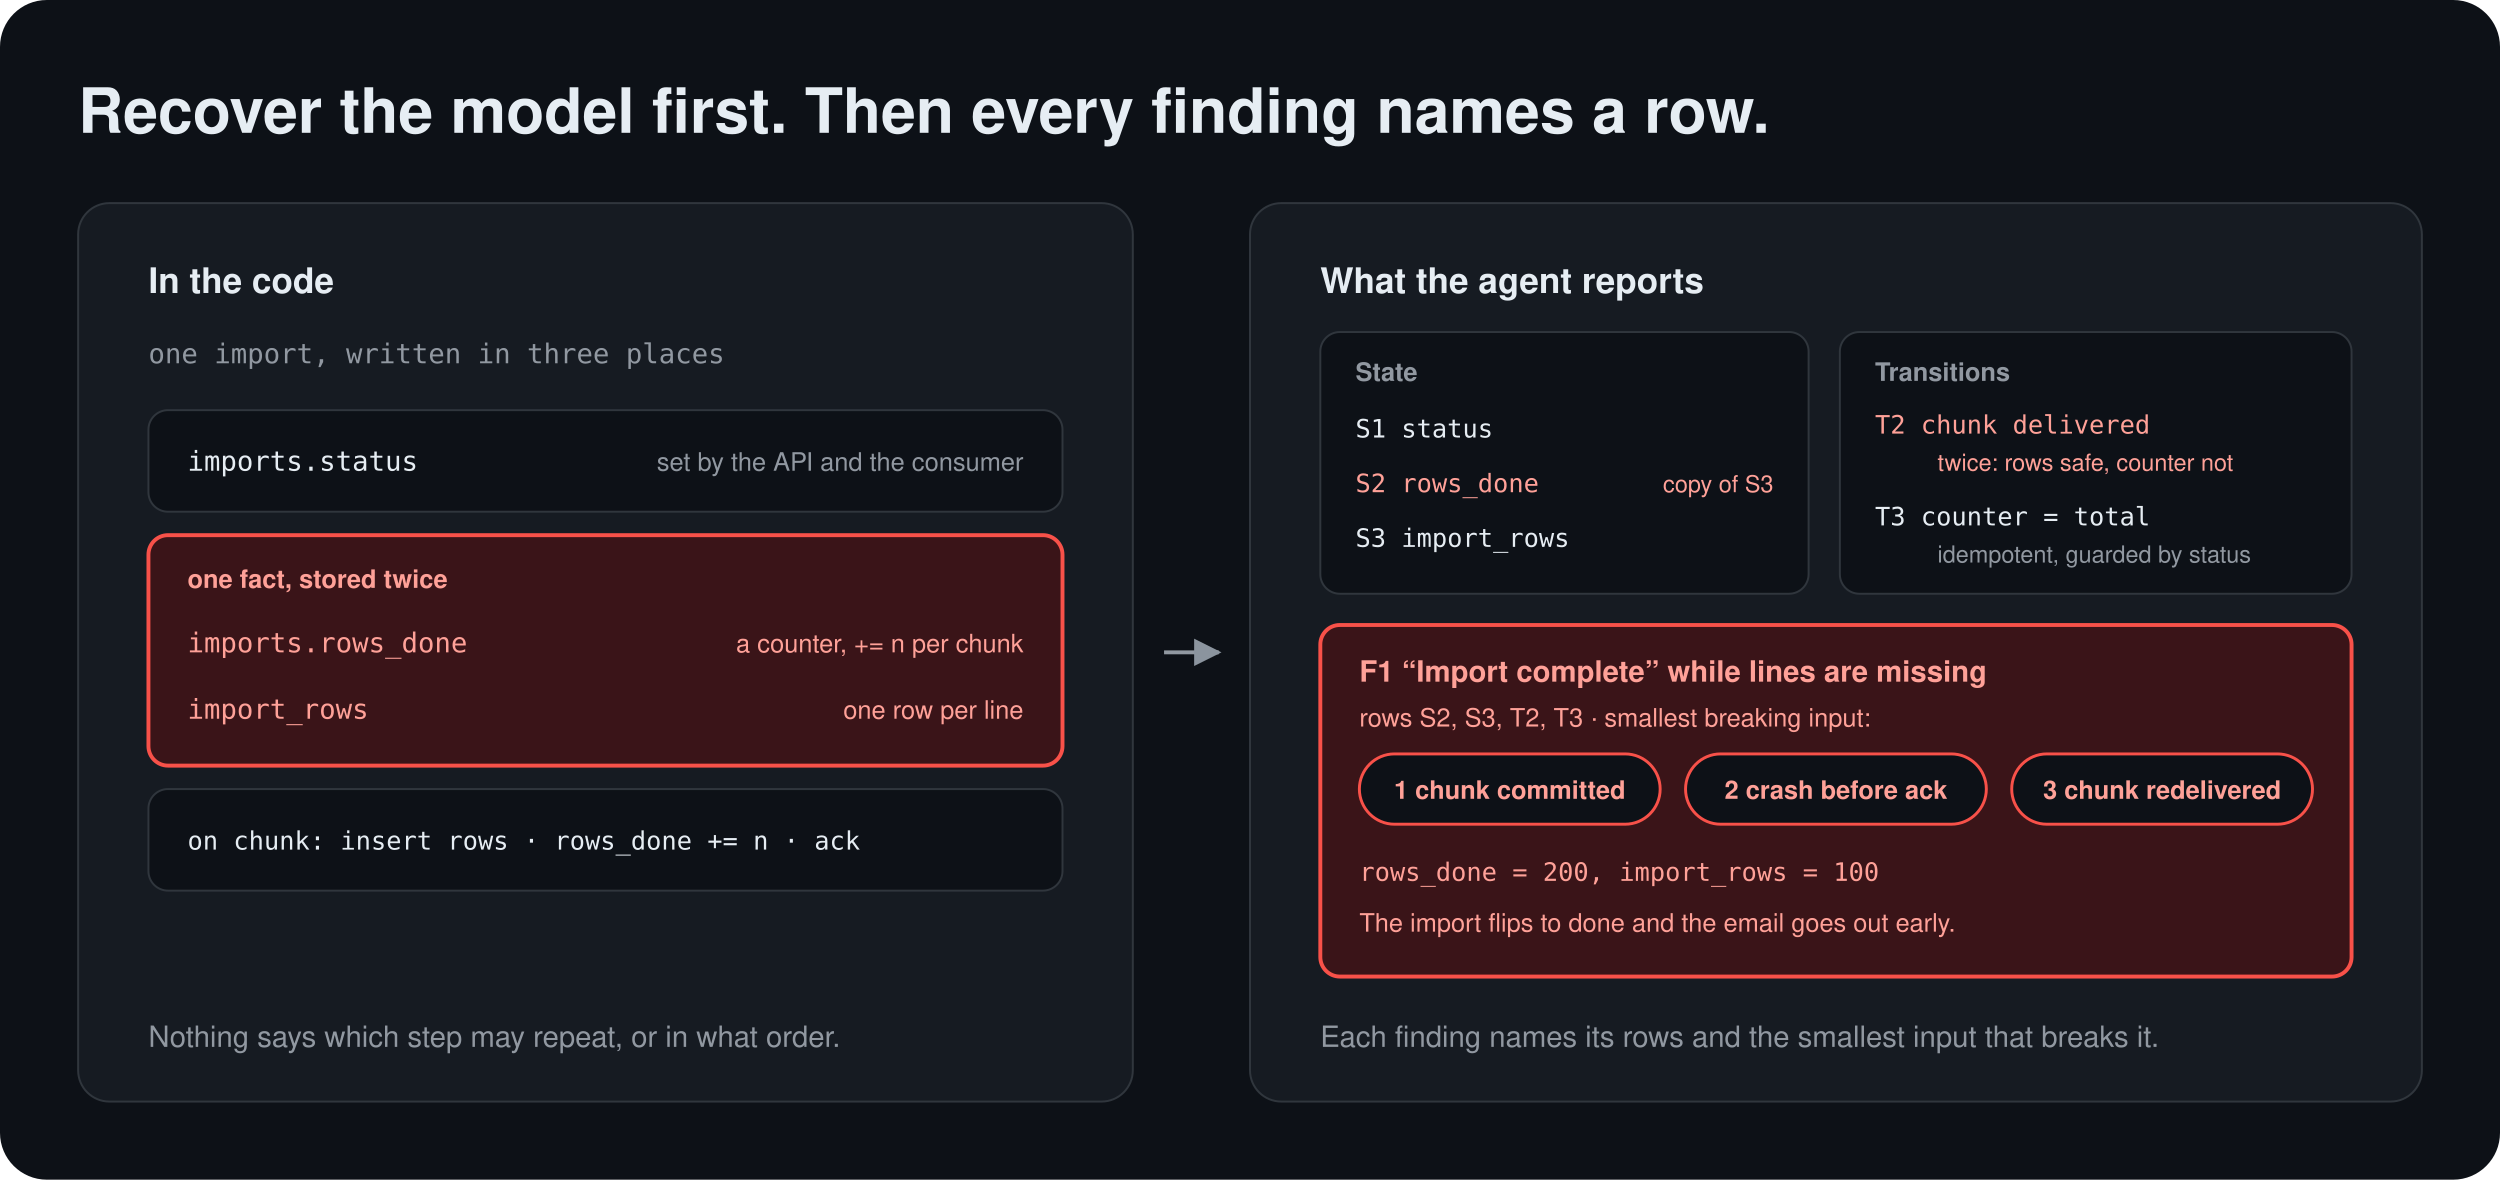
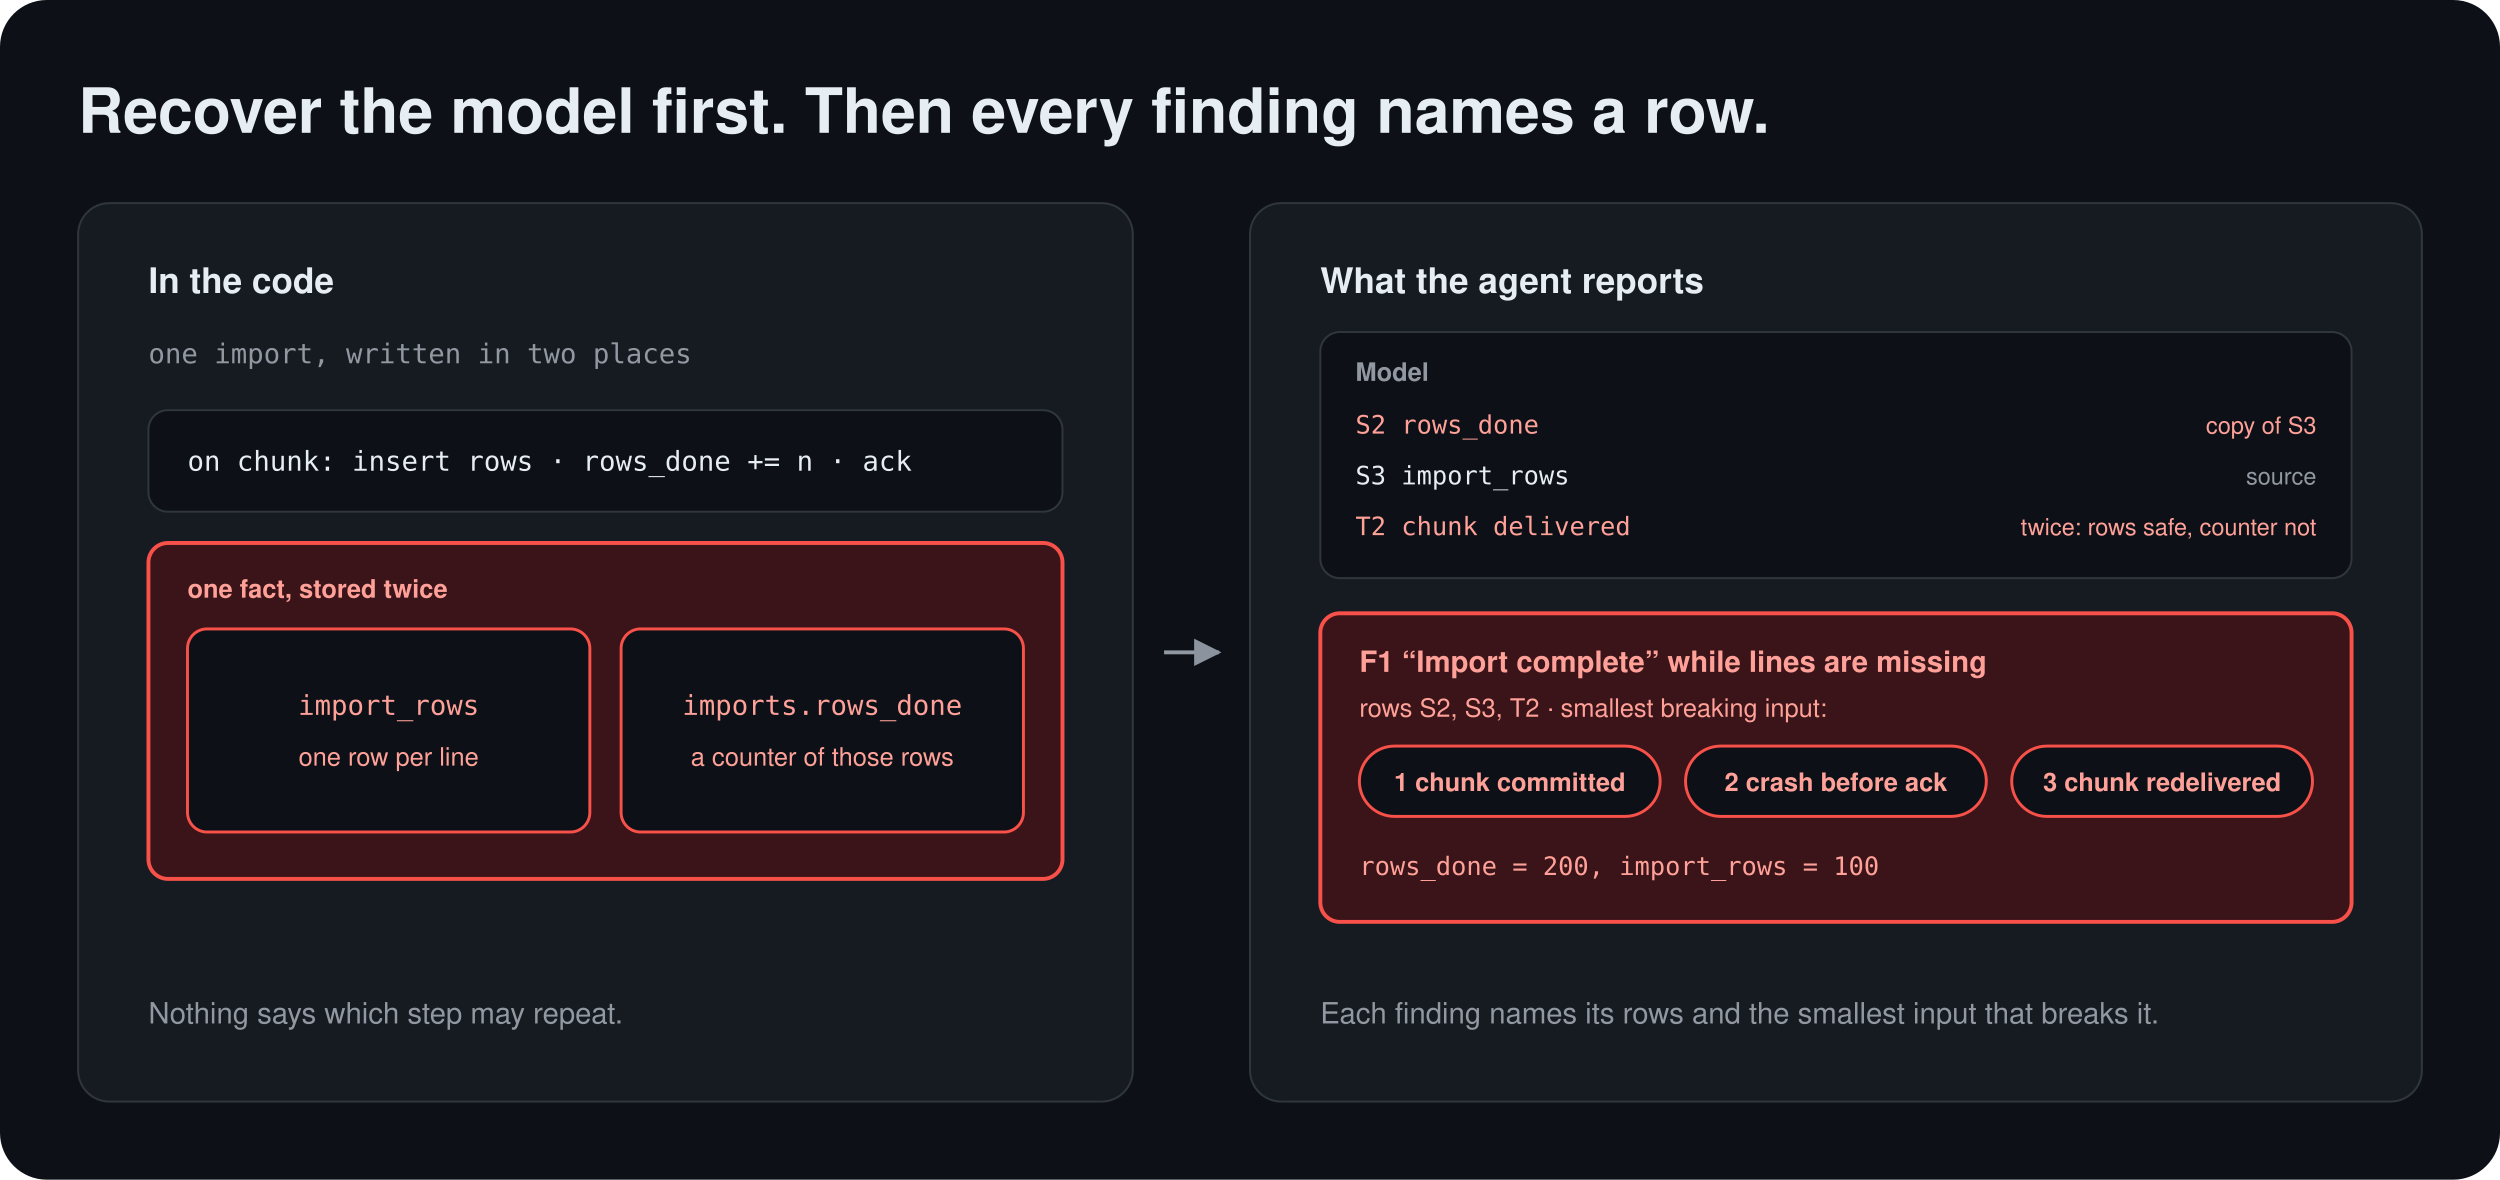
<svg xmlns="http://www.w3.org/2000/svg" width="1280" height="604" viewBox="0 0 1280 604" font-family="-apple-system, BlinkMacSystemFont, 'Segoe UI', Helvetica, Arial, sans-serif">
  <defs>
    <marker id="arrow" viewBox="0 0 10 10" refX="9" refY="5" markerWidth="7" markerHeight="7" orient="auto-start-reverse">
      <path d="M0,0 L10,5 L0,10 z" fill="#8b949e" />
    </marker>
  </defs>
  <rect width="1280" height="604" rx="24" fill="#0d1117" />
  <text x="40" y="68" font-size="32" font-weight="600" fill="#e6edf3">Recover the model first. Then every finding names a row.</text>
  <g transform="translate(0,-36)">
    <rect x="40" y="140" width="540" height="460" rx="16" fill="#161b22" stroke="#30363d" />
    <rect x="640" y="140" width="600" height="460" rx="16" fill="#161b22" stroke="#30363d" />
    <path d="M596 370 L624 370" stroke="#9198a1" stroke-width="2" marker-end="url(#arrow)" />
    <text x="76" y="186" font-size="18" font-weight="600" fill="#e6edf3">In the code</text>
-     <text x="76" y="222" font-family="ui-monospace, SFMono-Regular, Menlo, Consolas, monospace" font-size="14" fill="#9198a1">one import, written in three places</text>
+     <text x="76" y="222" font-family="ui-monospace, SFMono-Regular, Menlo, Consolas, monospace" font-size="14" fill="#9198a1">one import, written in two places</text>
    <rect x="76" y="246" width="468" height="52" rx="10" fill="#0d1117" stroke="#30363d" />
-     <text x="96" y="277" font-family="ui-monospace, SFMono-Regular, Menlo, Consolas, monospace" font-size="14" fill="#e6edf3">imports.status</text>
-     <text x="524" y="277" text-anchor="end" font-size="13" fill="#9198a1">set by the API and the consumer</text>
-     <rect x="76" y="310" width="468" height="118" rx="10" fill="#3a1418" stroke="#f85149" stroke-width="2" />
-     <text x="96" y="337" font-size="13" font-weight="600" fill="#ffa198">one fact, stored twice</text>
-     <text x="96" y="370" font-family="ui-monospace, SFMono-Regular, Menlo, Consolas, monospace" font-size="14" fill="#ffa198">imports.rows_done</text>
-     <text x="524" y="370" text-anchor="end" font-size="13" fill="#ffa198">a counter, += n per chunk</text>
-     <text x="96" y="404" font-family="ui-monospace, SFMono-Regular, Menlo, Consolas, monospace" font-size="14" fill="#ffa198">import_rows</text>
-     <text x="524" y="404" text-anchor="end" font-size="13" fill="#ffa198">one row per line</text>
-     <rect x="76" y="440" width="468" height="52" rx="10" fill="#0d1117" stroke="#30363d" />
-     <text x="96" y="471" font-family="ui-monospace, SFMono-Regular, Menlo, Consolas, monospace" font-size="13" fill="#e6edf3">on chunk: insert rows · rows_done += n · ack</text>
-     <text x="76" y="572" font-size="15" fill="#9198a1">Nothing says which step may repeat, or in what order.</text>
+     <text x="96" y="277" font-family="ui-monospace, SFMono-Regular, Menlo, Consolas, monospace" font-size="14" fill="#e6edf3">on chunk: insert rows · rows_done += n · ack</text>
+     <rect x="76" y="314" width="468" height="172" rx="10" fill="#3a1418" stroke="#f85149" stroke-width="2" />
+     <text x="96" y="342" font-size="13" font-weight="600" fill="#ffa198">one fact, stored twice</text>
+     <rect x="96" y="358" width="206" height="104" rx="10" fill="#0d1117" stroke="#f85149" stroke-width="1.5" />
+     <text x="199" y="402" text-anchor="middle" font-family="ui-monospace, SFMono-Regular, Menlo, Consolas, monospace" font-size="14" fill="#ffa198">import_rows</text>
+     <text x="199" y="428" text-anchor="middle" font-size="13" fill="#ffa198">one row per line</text>
+     <rect x="318" y="358" width="206" height="104" rx="10" fill="#0d1117" stroke="#f85149" stroke-width="1.5" />
+     <text x="421" y="402" text-anchor="middle" font-family="ui-monospace, SFMono-Regular, Menlo, Consolas, monospace" font-size="14" fill="#ffa198">imports.rows_done</text>
+     <text x="421" y="428" text-anchor="middle" font-size="13" fill="#ffa198">a counter of those rows</text>
+     <text x="76" y="560" font-size="15" fill="#9198a1">Nothing says which step may repeat.</text>
    <text x="676" y="186" font-size="18" font-weight="600" fill="#e6edf3">What the agent reports</text>
-     <rect x="676" y="206" width="250" height="134" rx="10" fill="#0d1117" stroke="#30363d" />
-     <text x="694" y="231" font-size="13" font-weight="600" fill="#9198a1">State</text>
-     <text x="694" y="260" font-family="ui-monospace, SFMono-Regular, Menlo, Consolas, monospace" font-size="13" fill="#e6edf3">S1  status</text>
-     <text x="694" y="288" font-family="ui-monospace, SFMono-Regular, Menlo, Consolas, monospace" font-size="13" fill="#ffa198">S2  rows_done</text>
-     <text x="908" y="288" text-anchor="end" font-size="12" fill="#ffa198">copy of S3</text>
-     <text x="694" y="316" font-family="ui-monospace, SFMono-Regular, Menlo, Consolas, monospace" font-size="13" fill="#e6edf3">S3  import_rows</text>
-     <rect x="942" y="206" width="262" height="134" rx="10" fill="#0d1117" stroke="#30363d" />
-     <text x="960" y="231" font-size="13" font-weight="600" fill="#9198a1">Transitions</text>
-     <text x="960" y="258" font-family="ui-monospace, SFMono-Regular, Menlo, Consolas, monospace" font-size="13" fill="#ffa198">T2  chunk delivered</text>
-     <text x="992" y="277" font-size="12" fill="#ffa198">twice: rows safe, counter not</text>
-     <text x="960" y="305" font-family="ui-monospace, SFMono-Regular, Menlo, Consolas, monospace" font-size="13" fill="#e6edf3">T3  counter = total</text>
-     <text x="992" y="324" font-size="12" fill="#9198a1">idempotent, guarded by status</text>
-     <rect x="676" y="356" width="528" height="180" rx="10" fill="#3a1418" stroke="#f85149" stroke-width="2" />
-     <text x="696" y="385" font-size="15" font-weight="600" fill="#ffa198">F1  “Import complete” while lines are missing</text>
-     <text x="696" y="408" font-size="13" fill="#ffa198">rows S2, S3, T2, T3 · smallest breaking input:</text>
-     <rect x="696" y="422" width="154" height="36" rx="18" fill="#0d1117" stroke="#f85149" stroke-width="1.5" />
-     <text x="773" y="445" text-anchor="middle" font-size="13" font-weight="600" fill="#ffa198">1  chunk committed</text>
-     <rect x="863" y="422" width="154" height="36" rx="18" fill="#0d1117" stroke="#f85149" stroke-width="1.5" />
-     <text x="940" y="445" text-anchor="middle" font-size="13" font-weight="600" fill="#ffa198">2  crash before ack</text>
-     <rect x="1030" y="422" width="154" height="36" rx="18" fill="#0d1117" stroke="#f85149" stroke-width="1.5" />
-     <text x="1107" y="445" text-anchor="middle" font-size="13" font-weight="600" fill="#ffa198">3  chunk redelivered</text>
-     <text x="696" y="487" font-family="ui-monospace, SFMono-Regular, Menlo, Consolas, monospace" font-size="13" fill="#ffa198">rows_done = 200, import_rows = 100</text>
-     <text x="696" y="513" font-size="13" fill="#ffa198">The import flips to done and the email goes out early.</text>
-     <text x="676" y="572" font-size="15" fill="#9198a1">Each finding names its rows and the smallest input that breaks it.</text>
+     <rect x="676" y="206" width="528" height="126" rx="10" fill="#0d1117" stroke="#30363d" />
+     <text x="694" y="231" font-size="13" font-weight="600" fill="#9198a1">Model</text>
+     <text x="694" y="258" font-family="ui-monospace, SFMono-Regular, Menlo, Consolas, monospace" font-size="13" fill="#ffa198">S2  rows_done</text>
+     <text x="1186" y="258" text-anchor="end" font-size="12" fill="#ffa198">copy of S3</text>
+     <text x="694" y="284" font-family="ui-monospace, SFMono-Regular, Menlo, Consolas, monospace" font-size="13" fill="#e6edf3">S3  import_rows</text>
+     <text x="1186" y="284" text-anchor="end" font-size="12" fill="#9198a1">source</text>
+     <text x="694" y="310" font-family="ui-monospace, SFMono-Regular, Menlo, Consolas, monospace" font-size="13" fill="#ffa198">T2  chunk delivered</text>
+     <text x="1186" y="310" text-anchor="end" font-size="12" fill="#ffa198">twice: rows safe, counter not</text>
+     <rect x="676" y="350" width="528" height="158" rx="10" fill="#3a1418" stroke="#f85149" stroke-width="2" />
+     <text x="696" y="380" font-size="15" font-weight="600" fill="#ffa198">F1  “Import complete” while lines are missing</text>
+     <text x="696" y="403" font-size="13" fill="#ffa198">rows S2, S3, T2 · smallest breaking input:</text>
+     <rect x="696" y="418" width="154" height="36" rx="18" fill="#0d1117" stroke="#f85149" stroke-width="1.5" />
+     <text x="773" y="441" text-anchor="middle" font-size="13" font-weight="600" fill="#ffa198">1  chunk committed</text>
+     <rect x="863" y="418" width="154" height="36" rx="18" fill="#0d1117" stroke="#f85149" stroke-width="1.5" />
+     <text x="940" y="441" text-anchor="middle" font-size="13" font-weight="600" fill="#ffa198">2  crash before ack</text>
+     <rect x="1030" y="418" width="154" height="36" rx="18" fill="#0d1117" stroke="#f85149" stroke-width="1.5" />
+     <text x="1107" y="441" text-anchor="middle" font-size="13" font-weight="600" fill="#ffa198">3  chunk redelivered</text>
+     <text x="696" y="484" font-family="ui-monospace, SFMono-Regular, Menlo, Consolas, monospace" font-size="13" fill="#ffa198">rows_done = 200, import_rows = 100</text>
+     <text x="676" y="560" font-size="15" fill="#9198a1">Each finding names its rows and the smallest input that breaks it.</text>
  </g>
</svg>
